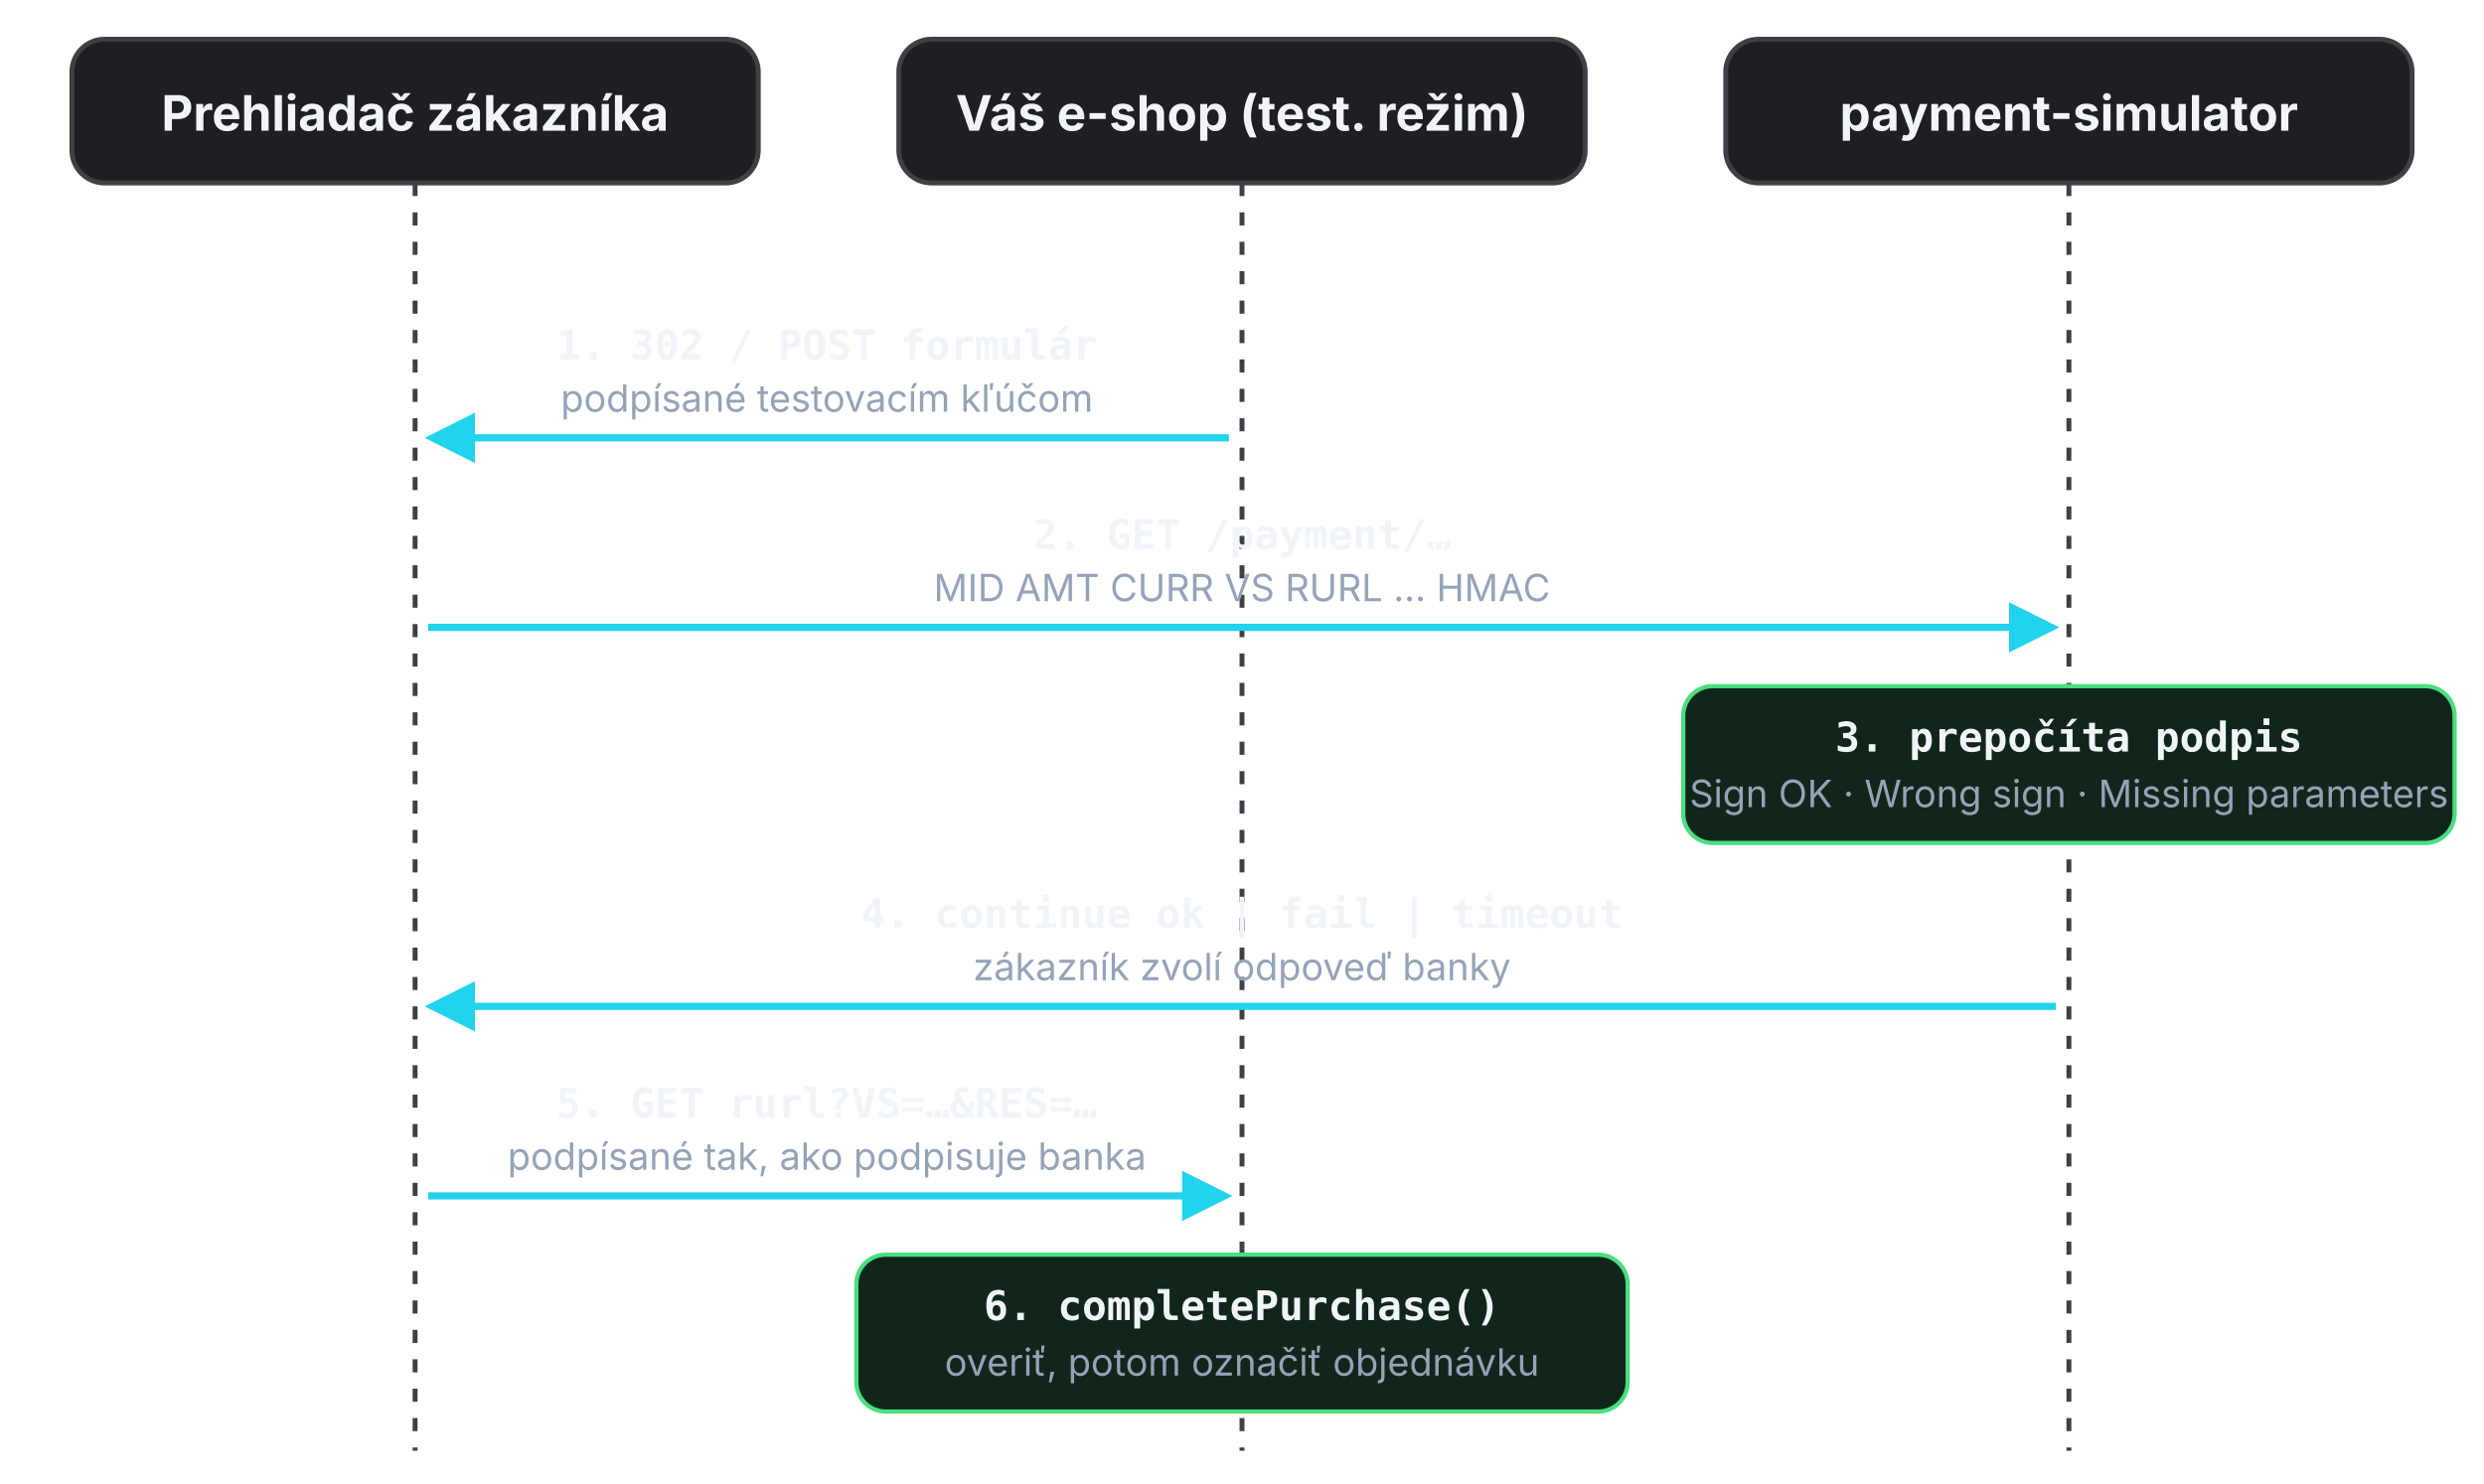
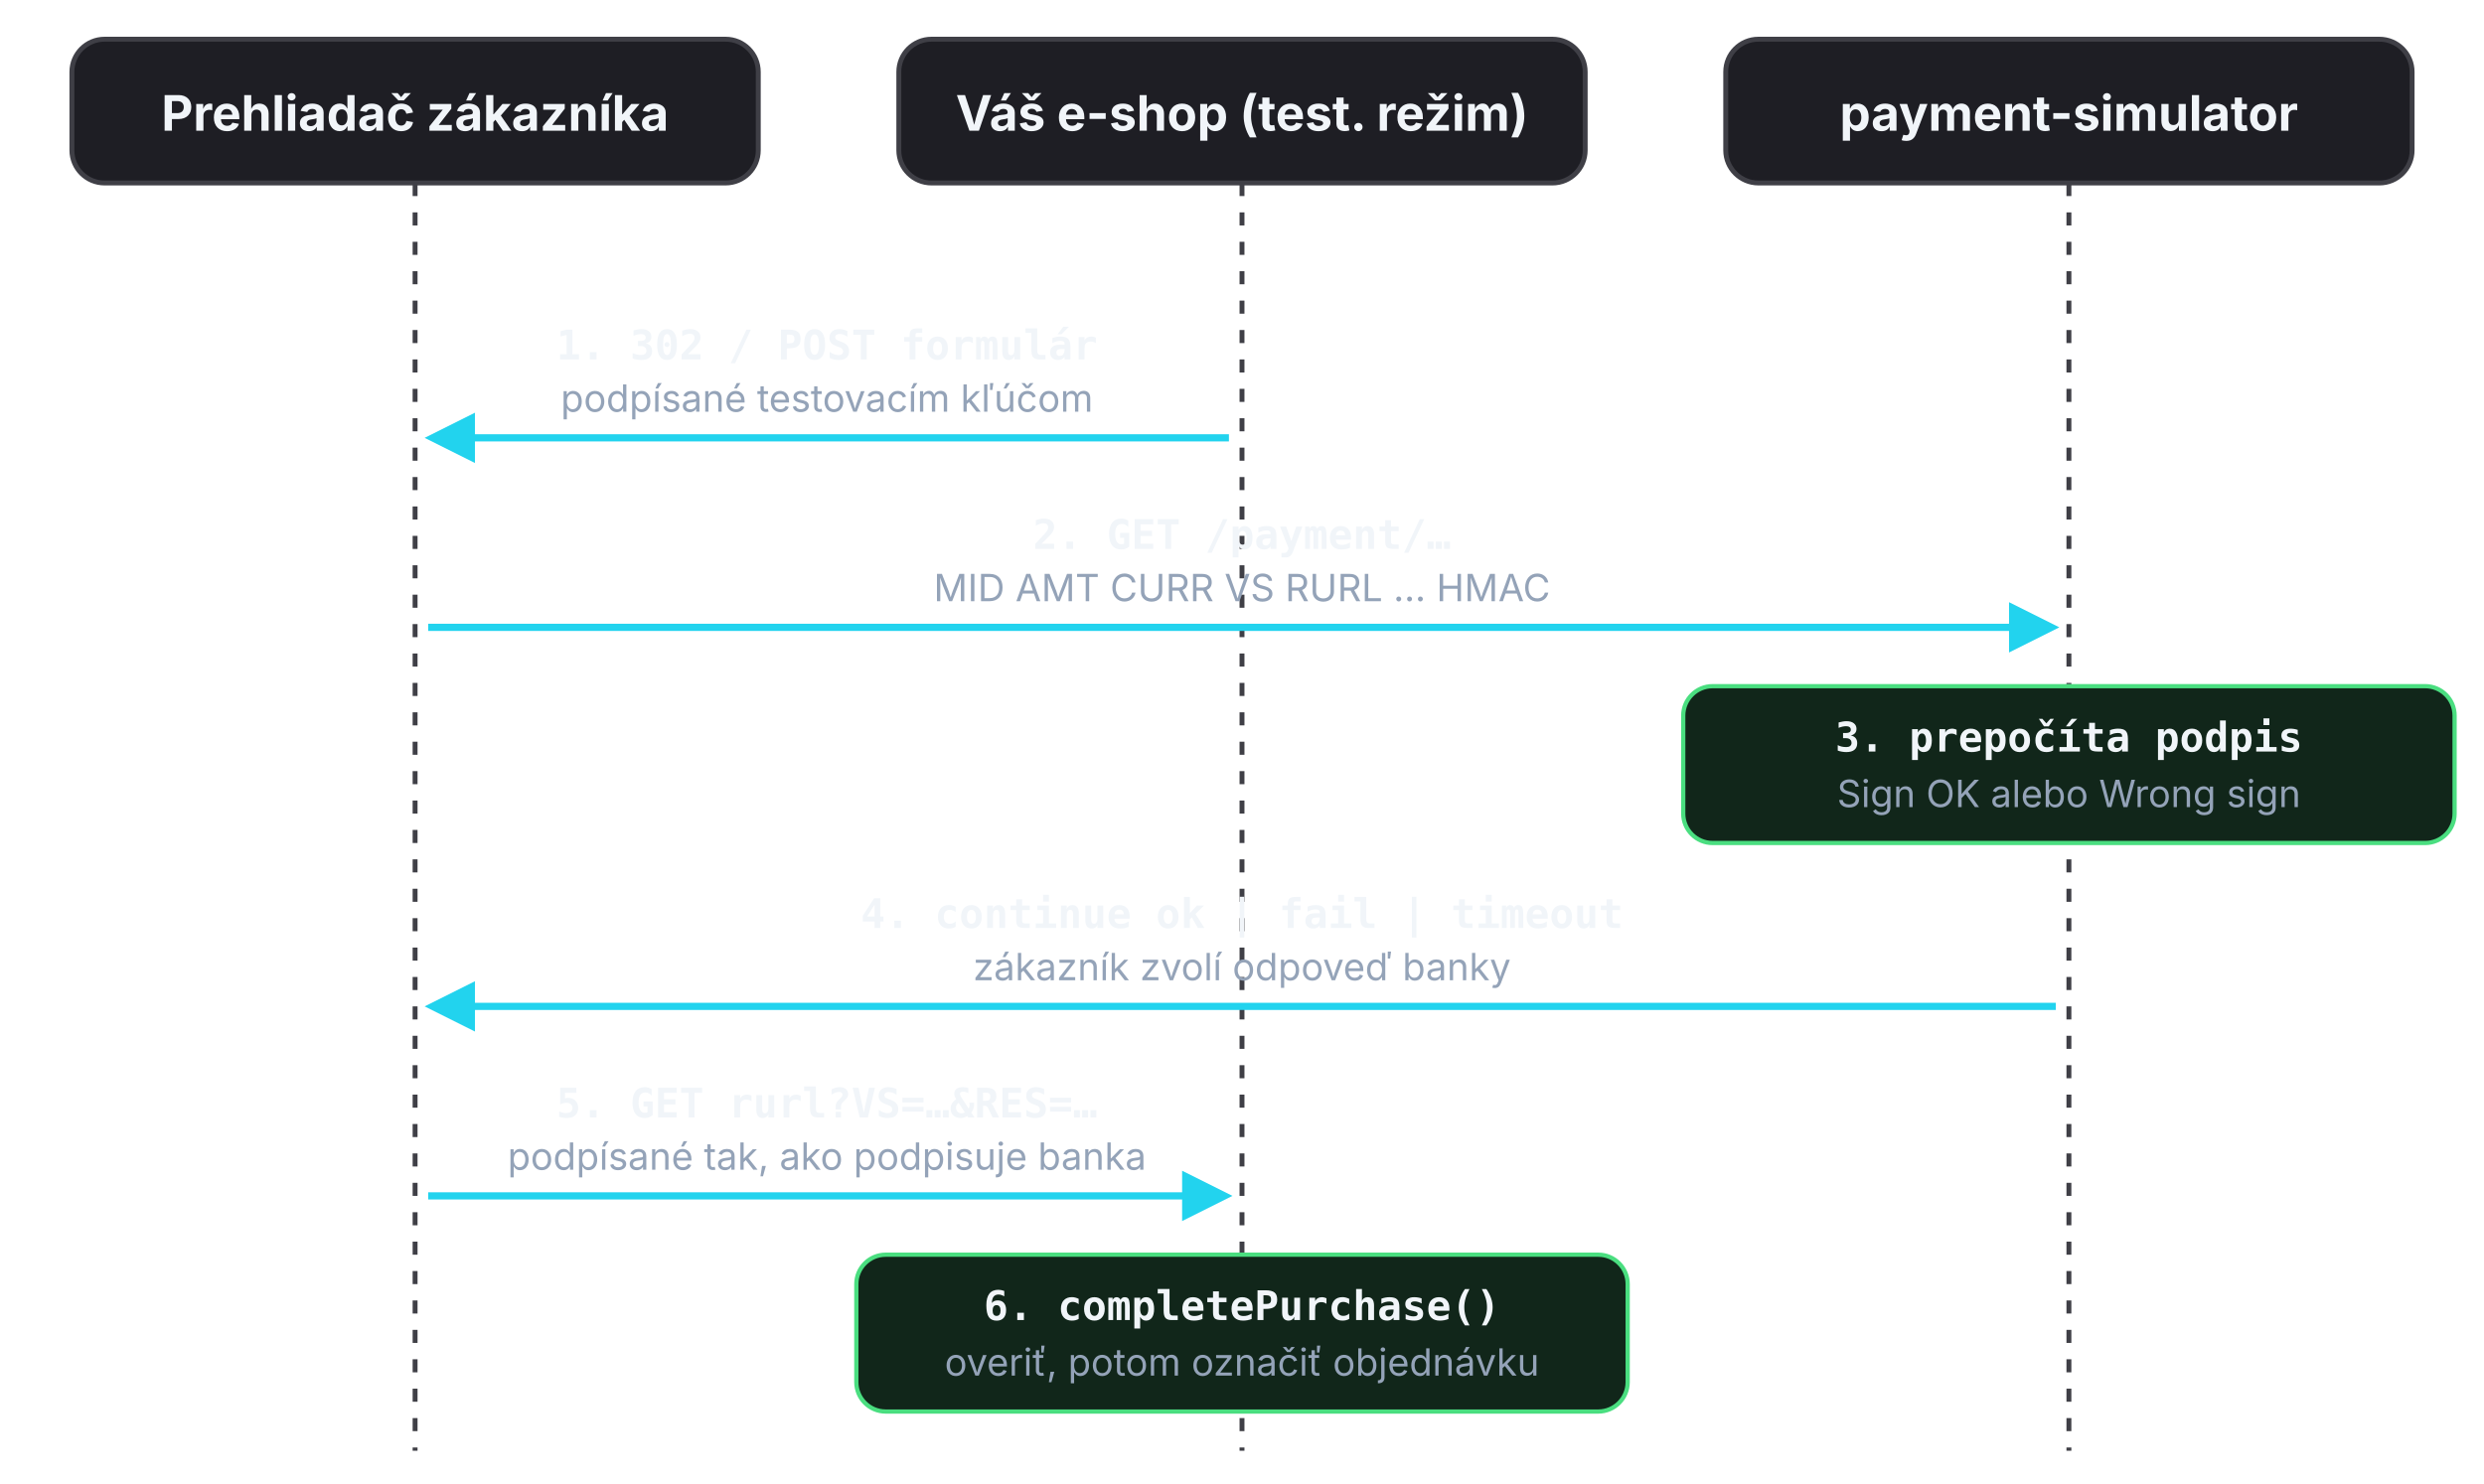
<svg xmlns="http://www.w3.org/2000/svg" viewBox="0 0 760 454" width="760" height="454" role="img" aria-labelledby="t d">
  <defs>
    <marker id="arrow" viewBox="0 0 10 10" refX="8" refY="5" markerWidth="7" markerHeight="7" orient="auto-start-reverse">
      <path d="M0 0L10 5L0 10z" fill="#22d3ee" />
    </marker>
  </defs>
  <rect x="22" y="12" width="210" height="44" rx="10" fill="#1e1e24" stroke="#3f3f46" stroke-width="1.5" />
  <text x="127" y="40" font-family="Inter, ui-sans-serif, system-ui, -apple-system, 'Segoe UI', Roboto, sans-serif" font-size="15" font-weight="700" fill="#f1f5f9" text-anchor="middle">Prehliadač zákazníka</text>
  <path d="M127 56V444" stroke="#3f3f46" stroke-width="1.5" stroke-dasharray="4 5" />
  <rect x="275" y="12" width="210" height="44" rx="10" fill="#1e1e24" stroke="#3f3f46" stroke-width="1.5" />
  <text x="380" y="40" font-family="Inter, ui-sans-serif, system-ui, -apple-system, 'Segoe UI', Roboto, sans-serif" font-size="15" font-weight="700" fill="#f1f5f9" text-anchor="middle">Váš e-shop (test. režim)</text>
  <path d="M380 56V444" stroke="#3f3f46" stroke-width="1.5" stroke-dasharray="4 5" />
  <rect x="528" y="12" width="210" height="44" rx="10" fill="#1e1e24" stroke="#3f3f46" stroke-width="1.5" />
  <text x="633" y="40" font-family="Inter, ui-sans-serif, system-ui, -apple-system, 'Segoe UI', Roboto, sans-serif" font-size="15" font-weight="700" fill="#f1f5f9" text-anchor="middle">payment-simulator</text>
  <path d="M633 56V444" stroke="#3f3f46" stroke-width="1.5" stroke-dasharray="4 5" />
  <path d="M376 134H133" stroke="#22d3ee" stroke-width="2.2" marker-end="url(#arrow)" />
  <text x="253" y="110" font-family="ui-monospace, SFMono-Regular, Menlo, Consolas, monospace" font-size="12.5" font-weight="700" fill="#f1f5f9" text-anchor="middle">1. 302 / POST formulár</text>
  <text x="253" y="126" font-family="Inter, ui-sans-serif, system-ui, -apple-system, 'Segoe UI', Roboto, sans-serif" font-size="11.5" fill="#94a3b8" text-anchor="middle">podpísané testovacím kľúčom</text>
  <path d="M131 192H627" stroke="#22d3ee" stroke-width="2.2" marker-end="url(#arrow)" />
  <text x="380" y="168" font-family="ui-monospace, SFMono-Regular, Menlo, Consolas, monospace" font-size="12.5" font-weight="700" fill="#f1f5f9" text-anchor="middle">2. GET /payment/…</text>
  <text x="380" y="184" font-family="Inter, ui-sans-serif, system-ui, -apple-system, 'Segoe UI', Roboto, sans-serif" font-size="11.5" fill="#94a3b8" text-anchor="middle">MID AMT CURR VS RURL … HMAC</text>
  <rect x="515" y="210" width="236" height="48" rx="9" fill="#11261a" stroke="#4ade80" stroke-width="1.3" />
  <text x="633" y="230" font-family="ui-monospace, SFMono-Regular, Menlo, Consolas, monospace" font-size="12.5" font-weight="700" fill="#f1f5f9" text-anchor="middle">3. prepočíta podpis</text>
-   <text x="633" y="247" font-family="Inter, ui-sans-serif, system-ui, -apple-system, 'Segoe UI', Roboto, sans-serif" font-size="11.5" fill="#94a3b8" text-anchor="middle">Sign OK · Wrong sign · Missing parameters</text>
+   <text x="633" y="247" font-family="Inter, ui-sans-serif, system-ui, -apple-system, 'Segoe UI', Roboto, sans-serif" font-size="11.5" fill="#94a3b8" text-anchor="middle">Sign OK alebo Wrong sign</text>
  <path d="M629 308H133" stroke="#22d3ee" stroke-width="2.2" marker-end="url(#arrow)" />
  <text x="380" y="284" font-family="ui-monospace, SFMono-Regular, Menlo, Consolas, monospace" font-size="12.5" font-weight="700" fill="#f1f5f9" text-anchor="middle">4. continue ok | fail | timeout</text>
  <text x="380" y="300" font-family="Inter, ui-sans-serif, system-ui, -apple-system, 'Segoe UI', Roboto, sans-serif" font-size="11.5" fill="#94a3b8" text-anchor="middle">zákazník zvolí odpoveď banky</text>
  <path d="M131 366H374" stroke="#22d3ee" stroke-width="2.2" marker-end="url(#arrow)" />
  <text x="253" y="342" font-family="ui-monospace, SFMono-Regular, Menlo, Consolas, monospace" font-size="12.5" font-weight="700" fill="#f1f5f9" text-anchor="middle">5. GET rurl?VS=…&amp;RES=…</text>
  <text x="253" y="358" font-family="Inter, ui-sans-serif, system-ui, -apple-system, 'Segoe UI', Roboto, sans-serif" font-size="11.5" fill="#94a3b8" text-anchor="middle">podpísané tak, ako podpisuje banka</text>
  <rect x="262" y="384" width="236" height="48" rx="9" fill="#11261a" stroke="#4ade80" stroke-width="1.3" />
  <text x="380" y="404" font-family="ui-monospace, SFMono-Regular, Menlo, Consolas, monospace" font-size="12.5" font-weight="700" fill="#f1f5f9" text-anchor="middle">6. completePurchase()</text>
  <text x="380" y="421" font-family="Inter, ui-sans-serif, system-ui, -apple-system, 'Segoe UI', Roboto, sans-serif" font-size="11.5" fill="#94a3b8" text-anchor="middle">overiť, potom označiť objednávku</text>
</svg>
